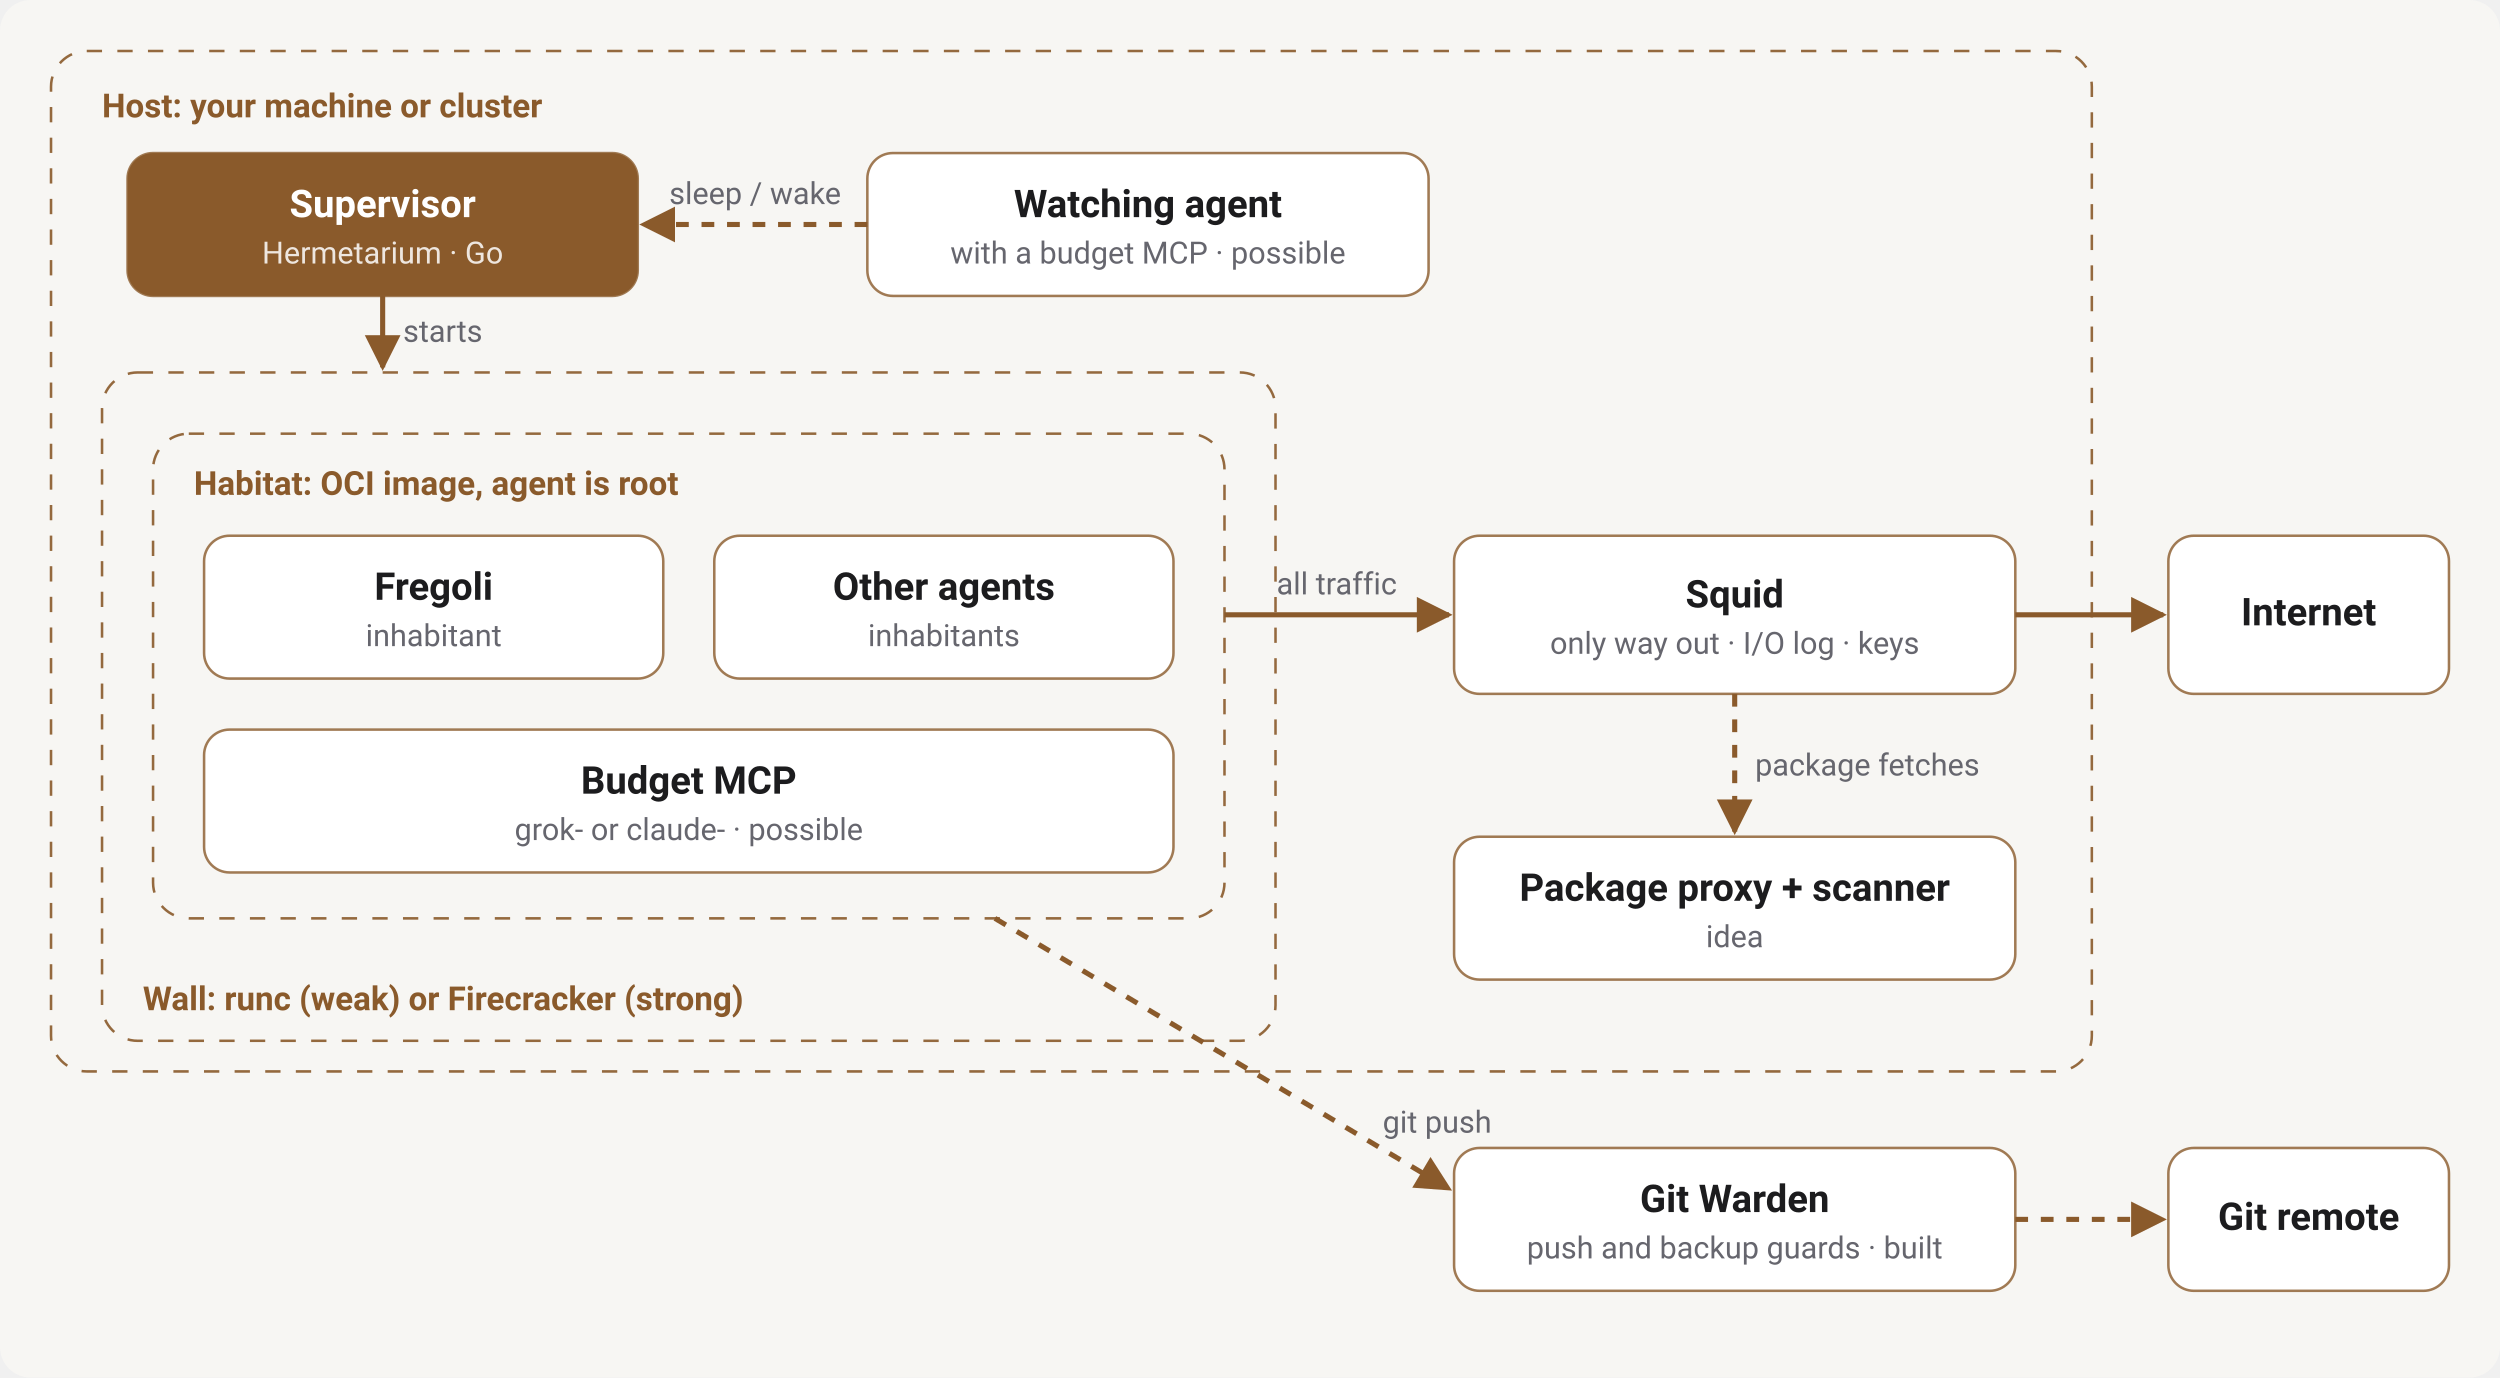
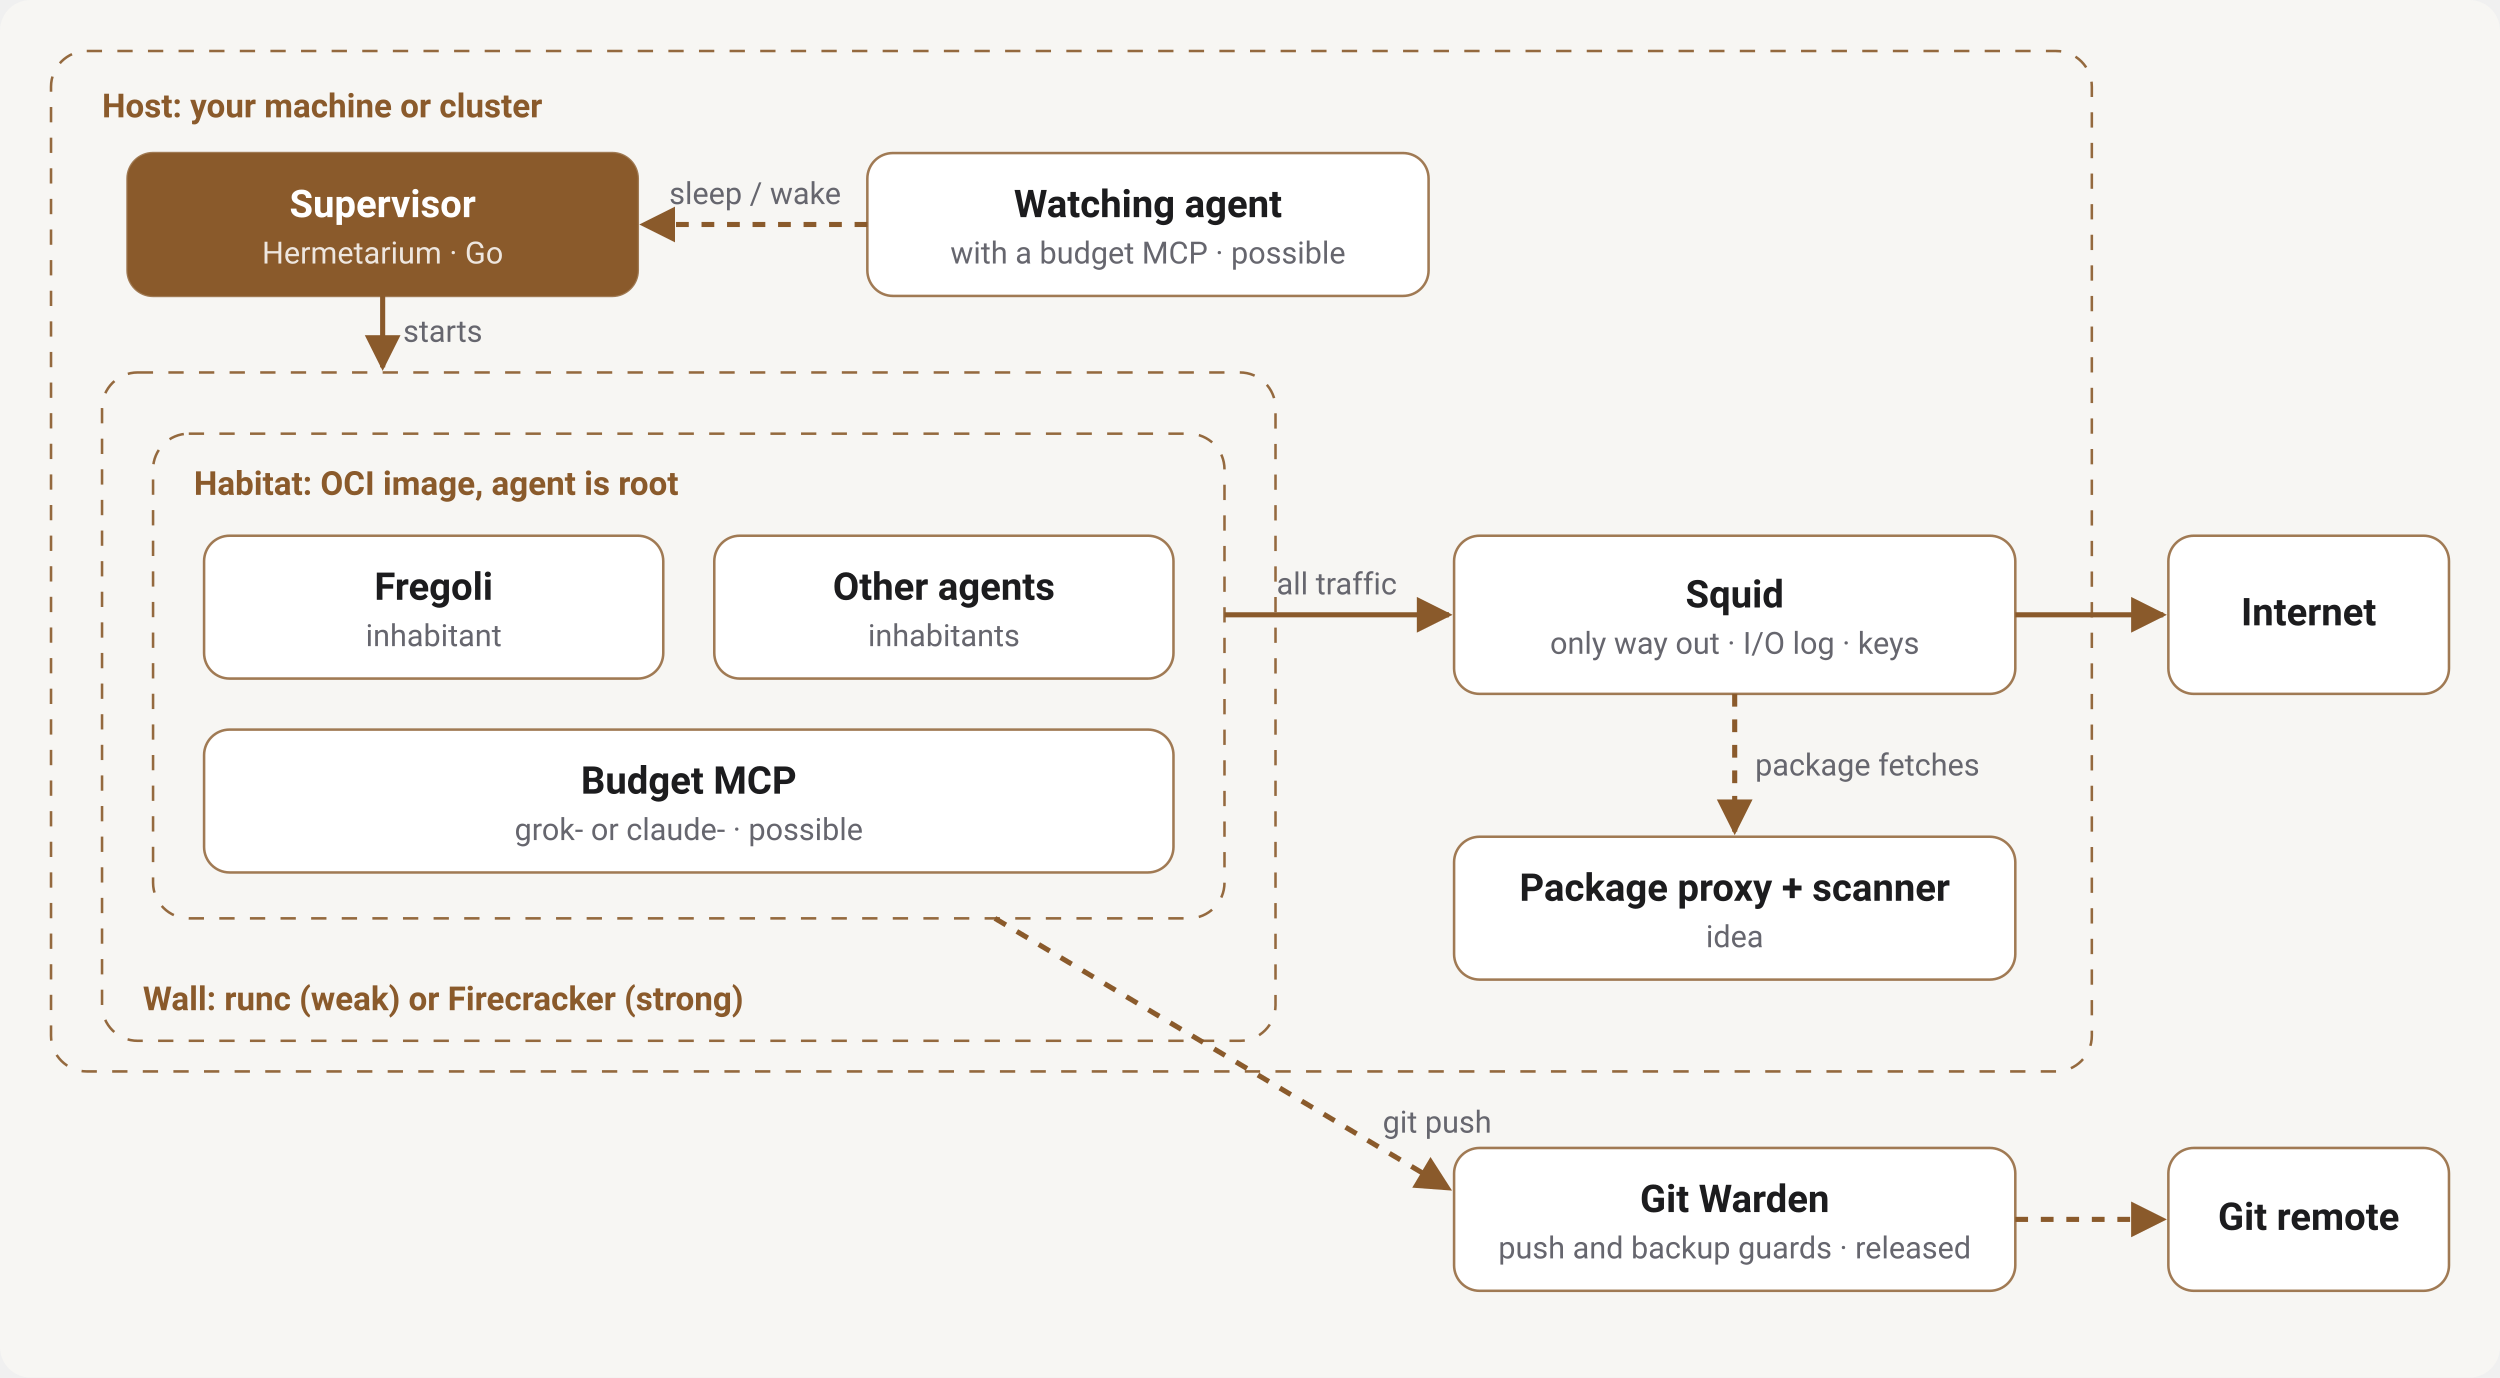
<svg xmlns="http://www.w3.org/2000/svg" viewBox="-10 -10 980 540" width="980" height="540" role="img" aria-label="The whole workshop: the Hermetarium supervisor starts a wall around a habitat where Fregoli, other agents, and a budget MCP can live; all traffic leaves through Squid, with a package proxy and scanner as a later addition; a watching agent could put habitats to sleep and wake them; pushes go through Git Warden to the Git remote. Dashed lines are not built yet.">
  <style>svg{font-family:system-ui,-apple-system,'Segoe UI',Roboto,Helvetica,Arial,sans-serif}.bg{fill:#f7f6f3}.dx-box{fill:#fff;stroke:#8a5a2b;stroke-opacity:.8}.dx-box.s{fill:#8a5a2b;stroke:#8a5a2b}.dx-t{fill:#1c1c1e;font-size:15px;font-weight:600}.dx-s{fill:#66666e;font-size:12px}.dx-on{fill:#fff}.dx-sub-on{fill:#fff;opacity:.85;font-size:12px}.dx-reg{fill:none;stroke:#8a5a2b;stroke-dasharray:6 6;stroke-opacity:.9}.dx-rl{fill:#8a5a2b;font-size:13px;font-weight:600}.dx-a{stroke:#8a5a2b;stroke-width:2;fill:none}.dx-a.d{stroke-dasharray:5 5}.dx-m{fill:#8a5a2b}.dx-l{fill:#66666e;font-size:12px}</style>
  <rect class="bg" x="-10" y="-10" width="980" height="540" rx="12" />
  <defs>
    <marker id="ah-hobelbank" viewBox="0 0 10 10" refX="9" refY="5" markerWidth="7" markerHeight="7" orient="auto">
      <path class="dx-m" d="M0 0L10 5L0 10z" />
    </marker>
  </defs>
  <rect class="dx-reg" x="10" y="10" width="800" height="400" rx="14" />
  <text class="dx-rl" x="30" y="36" text-anchor="start">Host: your machine or cluster</text>
  <rect class="dx-reg" x="30" y="136" width="460" height="262" rx="14" />
  <text class="dx-rl" x="46" y="386" text-anchor="start">Wall: runc (weak) or Firecracker (strong)</text>
  <rect class="dx-reg" x="50" y="160" width="420" height="190" rx="14" />
  <text class="dx-rl" x="66" y="184" text-anchor="start">Habitat: OCI image, agent is root</text>
  <rect class="dx-box s" x="40" y="50" width="200" height="56" rx="10" />
  <text class="dx-t dx-on" x="140.0" y="71.0" text-anchor="middle" dominant-baseline="middle">Supervisor</text>
  <text class="dx-sub-on" x="140.0" y="90.0" text-anchor="middle" dominant-baseline="middle">Hermetarium · Go</text>
  <rect class="dx-box" x="330" y="50" width="220" height="56" rx="10" />
  <text class="dx-t" x="440.0" y="71.0" text-anchor="middle" dominant-baseline="middle">Watching agent</text>
  <text class="dx-s" x="440.0" y="90.0" text-anchor="middle" dominant-baseline="middle">with a budget MCP · possible</text>
  <rect class="dx-box" x="70" y="200" width="180" height="56" rx="10" />
  <text class="dx-t" x="160.0" y="221.0" text-anchor="middle" dominant-baseline="middle">Fregoli</text>
  <text class="dx-s" x="160.0" y="240.0" text-anchor="middle" dominant-baseline="middle">inhabitant</text>
  <rect class="dx-box" x="270" y="200" width="180" height="56" rx="10" />
  <text class="dx-t" x="360.0" y="221.0" text-anchor="middle" dominant-baseline="middle">Other agents</text>
  <text class="dx-s" x="360.0" y="240.0" text-anchor="middle" dominant-baseline="middle">inhabitants</text>
  <rect class="dx-box" x="70" y="276" width="380" height="56" rx="10" />
  <text class="dx-t" x="260.0" y="297.0" text-anchor="middle" dominant-baseline="middle">Budget MCP</text>
  <text class="dx-s" x="260.0" y="316.0" text-anchor="middle" dominant-baseline="middle">grok- or claude- · possible</text>
  <rect class="dx-box" x="560" y="200" width="220" height="62" rx="10" />
  <text class="dx-t" x="670.0" y="224.0" text-anchor="middle" dominant-baseline="middle">Squid</text>
  <text class="dx-s" x="670.0" y="243.0" text-anchor="middle" dominant-baseline="middle">only way out · I/O log · keys</text>
  <rect class="dx-box" x="560" y="318" width="220" height="56" rx="10" />
  <text class="dx-t" x="670.0" y="339.0" text-anchor="middle" dominant-baseline="middle">Package proxy + scanner</text>
  <text class="dx-s" x="670.0" y="358.0" text-anchor="middle" dominant-baseline="middle">idea</text>
  <rect class="dx-box" x="840" y="200" width="110" height="62" rx="10" />
  <text class="dx-t" x="895.0" y="231.0" text-anchor="middle" dominant-baseline="middle">Internet</text>
  <rect class="dx-box" x="560" y="440" width="220" height="56" rx="10" />
  <text class="dx-t" x="670.0" y="461.0" text-anchor="middle" dominant-baseline="middle">Git Warden</text>
-   <text class="dx-s" x="670.0" y="480.0" text-anchor="middle" dominant-baseline="middle">push and backup guards · built</text>
+   <text class="dx-s" x="670.0" y="480.0" text-anchor="middle" dominant-baseline="middle">push and backup guards · released</text>
  <rect class="dx-box" x="840" y="440" width="110" height="56" rx="10" />
  <text class="dx-t" x="895.0" y="468.0" text-anchor="middle" dominant-baseline="middle">Git remote</text>
  <line class="dx-a" x1="140" y1="106" x2="140" y2="134" marker-end="url(#ah-hobelbank)" />
  <text class="dx-l" x="148" y="124" text-anchor="start">starts</text>
  <line class="dx-a d" x1="330" y1="78" x2="242" y2="78" marker-end="url(#ah-hobelbank)" />
  <text class="dx-l" x="286" y="70" text-anchor="middle">sleep / wake</text>
  <line class="dx-a" x1="470" y1="231" x2="558" y2="231" marker-end="url(#ah-hobelbank)" />
  <text class="dx-l" x="514" y="223" text-anchor="middle">all traffic</text>
  <line class="dx-a" x1="780" y1="231" x2="838" y2="231" marker-end="url(#ah-hobelbank)" />
  <line class="dx-a d" x1="670" y1="262" x2="670" y2="316" marker-end="url(#ah-hobelbank)" />
  <text class="dx-l" x="678" y="294" text-anchor="start">package fetches</text>
  <line class="dx-a d" x1="380" y1="350" x2="558" y2="456" marker-end="url(#ah-hobelbank)" />
  <text class="dx-l" x="532" y="434" text-anchor="start">git push</text>
  <line class="dx-a d" x1="780" y1="468" x2="838" y2="468" marker-end="url(#ah-hobelbank)" />
</svg>
